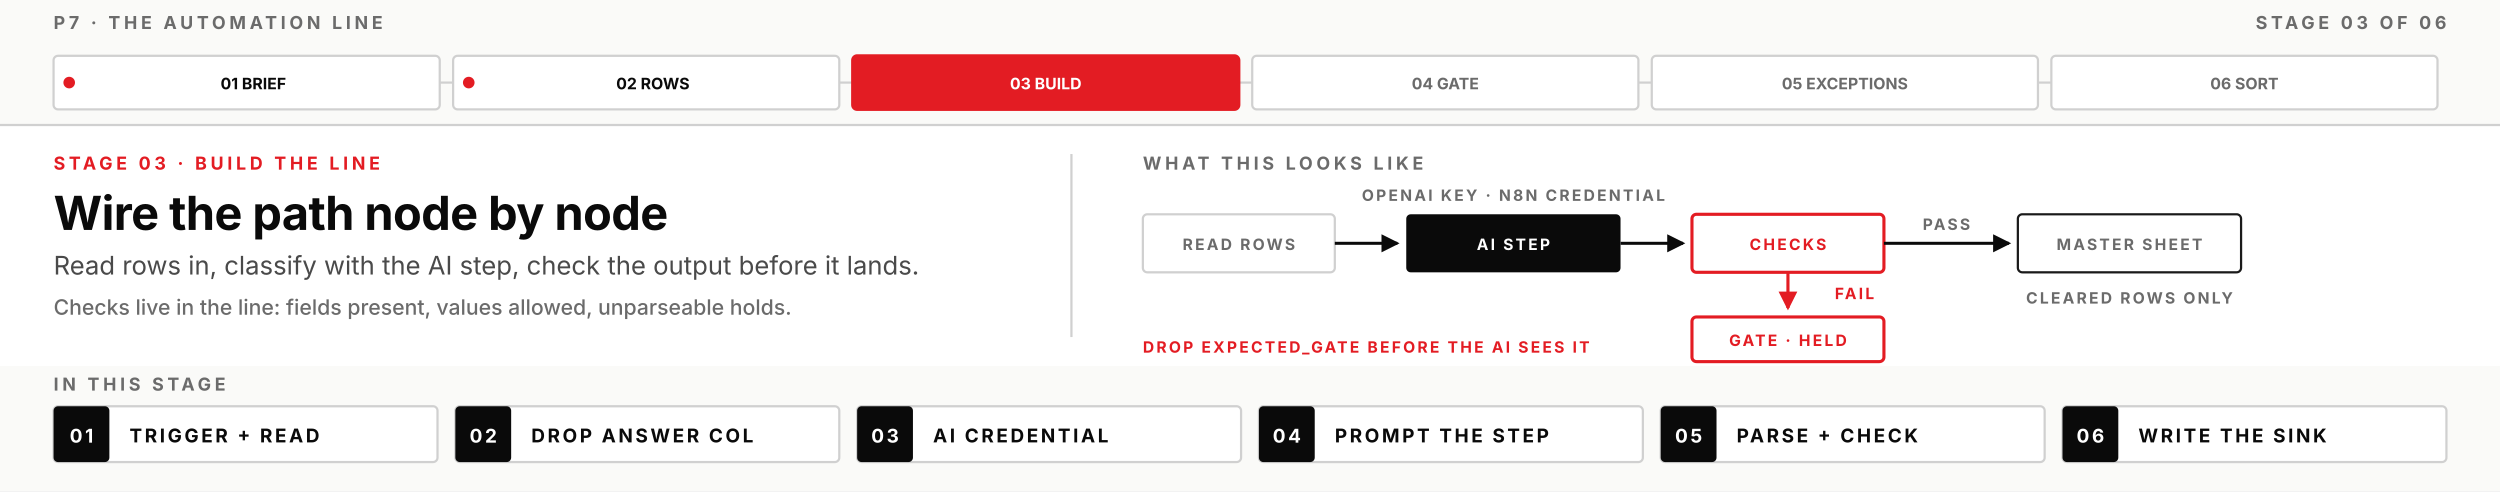
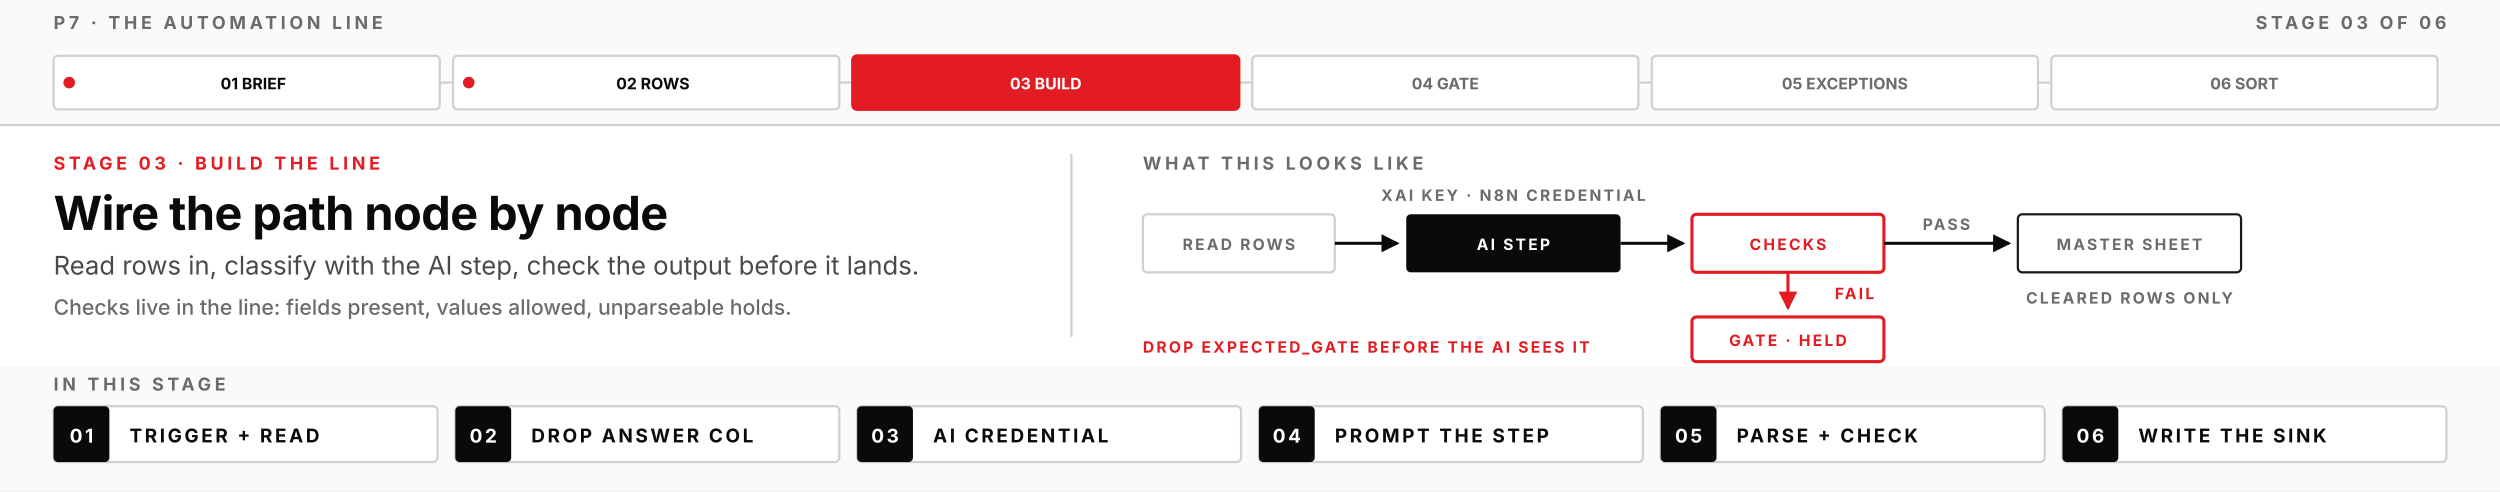
<svg xmlns="http://www.w3.org/2000/svg" viewBox="0 0 1120 220" role="img" aria-labelledby="title-p7-stage-build">
  <defs>
    <marker id="arrow" viewBox="0 0 8 8" refX="7" refY="4" markerWidth="6" markerHeight="6" orient="auto-start-reverse">
      <path d="M0 0 8 4 0 8Z" fill="#0A0A0A" />
    </marker>
    <marker id="arrow-red" viewBox="0 0 8 8" refX="7" refY="4" markerWidth="6" markerHeight="6" orient="auto-start-reverse">
      <path d="M0 0 8 4 0 8Z" fill="#E31C23" />
    </marker>
    <style>
      text { font-family: system-ui, "Inter", "Helvetica Neue", Arial, sans-serif; fill: #0A0A0A; }
      .micro { font-size: 8px; font-weight: 650; letter-spacing: 1.65px; }
      .tiny { font-size: 7px; font-weight: 650; letter-spacing: 1px; }
      .railtext { font-size: 7.1px; font-weight: 650; }
      .title { font-size: 21px; font-weight: 680; letter-spacing: -0.25px; }
      .purpose { font-size: 11.5px; font-weight: 430; fill: #4A4A4A; }
      .caption { font-size: 8.5px; font-weight: 650; letter-spacing: 1.15px; }
      .body { font-size: 9.5px; font-weight: 520; }
      .muted { fill: #6B6B6B; }
      .white { fill: #FFFFFF; }
      .red { fill: #E31C23; }
      .gold { fill: #A58650; }
      .line { fill: none; stroke: #0A0A0A; stroke-width: 1.35; vector-effect: non-scaling-stroke; }
      .hair { fill: none; stroke: #D0D0D0; stroke-width: 1; vector-effect: non-scaling-stroke; }
      .redline { fill: none; stroke: #E31C23; stroke-width: 1.4; vector-effect: non-scaling-stroke; }
      .goldline { fill: none; stroke: #A58650; stroke-width: 1.35; vector-effect: non-scaling-stroke; }
      .dash { stroke-dasharray: 5 4; }
    </style>
  </defs>
  <rect width="1120" height="220" fill="#FFFFFF" />
  <rect x="0" y="0" width="1120" height="56" fill="#FAFAF8" />
  <text x="24" y="13" class="micro muted">P7 · THE AUTOMATION LINE</text>
  <text x="1096" y="13" class="micro muted" text-anchor="end">STAGE 03 OF 06</text>
  <path d="M110.5 37H1005.5" class="hair" />
  <rect x="24" y="25" width="173" height="24" rx="2" fill="#FFFFFF" stroke="#D0D0D0" stroke-width="1" />
  <circle cx="31" cy="37" r="2.6" fill="#E31C23" />
  <text x="113.5" y="40" class="railtext" text-anchor="middle">01 BRIEF</text>
  <rect x="203" y="25" width="173" height="24" rx="2" fill="#FFFFFF" stroke="#D0D0D0" stroke-width="1" />
  <circle cx="210" cy="37" r="2.6" fill="#E31C23" />
  <text x="292.5" y="40" class="railtext" text-anchor="middle">02 ROWS</text>
  <rect x="382" y="25" width="173" height="24" rx="2" fill="#E31C23" stroke="#E31C23" stroke-width="1.4" />
  <text x="468.5" y="40" class="railtext white" text-anchor="middle">03 BUILD</text>
  <rect x="561" y="25" width="173" height="24" rx="2" fill="#FFFFFF" stroke="#D0D0D0" stroke-width="1" />
  <text x="647.5" y="40" class="railtext muted" text-anchor="middle">04 GATE</text>
  <rect x="740" y="25" width="173" height="24" rx="2" fill="#FFFFFF" stroke="#D0D0D0" stroke-width="1" />
  <text x="826.5" y="40" class="railtext muted" text-anchor="middle">05 EXCEPTIONS</text>
  <rect x="919" y="25" width="173" height="24" rx="2" fill="#FFFFFF" stroke="#D0D0D0" stroke-width="1" />
  <text x="1005.5" y="40" class="railtext muted" text-anchor="middle">06 SORT</text>
  <path d="M0 56H1120" class="hair" />
  <text x="24" y="76" class="micro red">STAGE 03 · BUILD THE LINE</text>
  <text x="24" y="103" class="title">Wire the path node by node</text>
  <text x="24" y="123" class="purpose">Read rows in, classify with the AI step, check the output before it lands.</text>
  <text x="24" y="141" class="body muted">Checks live in the line: fields present, values allowed, unparseable holds.</text>
  <path d="M480 69V151" class="hair" />
  <text x="512" y="76" class="micro muted">WHAT THIS LOOKS LIKE</text>
  <g aria-label="Node chain from read rows through AI step and checks to sheet or gate">
-     <text x="678" y="90" class="tiny muted" text-anchor="middle">OPENAI KEY · N8N CREDENTIAL</text>
+     <text x="678" y="90" class="tiny muted" text-anchor="middle">XAI KEY · N8N CREDENTIAL</text>
    <rect x="512" y="96" width="86" height="26" rx="2" fill="#FFFFFF" stroke="#D0D0D0" />
    <text x="555" y="112" class="tiny muted" text-anchor="middle">READ ROWS</text>
    <path d="M598 109H626" class="line" marker-end="url(#arrow)" />
    <rect x="630" y="96" width="96" height="26" rx="2" fill="#0A0A0A" />
    <text x="678" y="112" class="tiny white" text-anchor="middle">AI STEP</text>
    <path d="M726 109H754" class="line" marker-end="url(#arrow)" />
    <rect x="758" y="96" width="86" height="26" rx="2" fill="#FFFFFF" stroke="#E31C23" stroke-width="1.4" />
    <text x="801" y="112" class="tiny red" text-anchor="middle">CHECKS</text>
    <path d="M844 109H900" class="line" marker-end="url(#arrow)" />
    <text x="872" y="103" class="tiny muted" text-anchor="middle">PASS</text>
    <rect x="904" y="96" width="100" height="26" rx="2" fill="#FFFFFF" stroke="#1A1A1A" />
    <text x="954" y="112" class="tiny muted" text-anchor="middle">MASTER SHEET</text>
    <path d="M801 122V138" class="redline" marker-end="url(#arrow-red)" />
    <text x="822" y="134" class="tiny red">FAIL</text>
    <rect x="758" y="142" width="86" height="20" rx="2" fill="#FFFFFF" stroke="#E31C23" stroke-width="1.4" />
    <text x="801" y="155" class="tiny red" text-anchor="middle">GATE · HELD</text>
    <text x="954" y="136" class="tiny muted" text-anchor="middle">CLEARED ROWS ONLY</text>
    <text x="512" y="158" class="tiny red">DROP EXPECTED_GATE BEFORE THE AI SEES IT</text>
  </g>
  <rect x="0" y="164" width="1120" height="56" fill="#FAFAF8" />
  <text x="24" y="175" class="micro muted">IN THIS STAGE</text>
  <rect x="24" y="182" width="172" height="25" rx="2" fill="#FFFFFF" stroke="#D0D0D0" />
  <rect x="24" y="182" width="25" height="25" rx="2" fill="#0A0A0A" />
  <text x="36.5" y="198.3" class="caption white" text-anchor="middle">01</text>
  <text x="58" y="198.2" class="caption">TRIGGER + READ</text>
  <rect x="204" y="182" width="172" height="25" rx="2" fill="#FFFFFF" stroke="#D0D0D0" />
  <rect x="204" y="182" width="25" height="25" rx="2" fill="#0A0A0A" />
  <text x="216.5" y="198.3" class="caption white" text-anchor="middle">02</text>
  <text x="238" y="198.2" class="caption">DROP ANSWER COL</text>
  <rect x="384" y="182" width="172" height="25" rx="2" fill="#FFFFFF" stroke="#D0D0D0" />
  <rect x="384" y="182" width="25" height="25" rx="2" fill="#0A0A0A" />
  <text x="396.5" y="198.3" class="caption white" text-anchor="middle">03</text>
  <text x="418" y="198.2" class="caption">AI CREDENTIAL</text>
  <rect x="564" y="182" width="172" height="25" rx="2" fill="#FFFFFF" stroke="#D0D0D0" />
  <rect x="564" y="182" width="25" height="25" rx="2" fill="#0A0A0A" />
  <text x="576.5" y="198.3" class="caption white" text-anchor="middle">04</text>
  <text x="598" y="198.2" class="caption">PROMPT THE STEP</text>
  <rect x="744" y="182" width="172" height="25" rx="2" fill="#FFFFFF" stroke="#D0D0D0" />
  <rect x="744" y="182" width="25" height="25" rx="2" fill="#0A0A0A" />
  <text x="756.5" y="198.3" class="caption white" text-anchor="middle">05</text>
  <text x="778" y="198.2" class="caption">PARSE + CHECK</text>
  <rect x="924" y="182" width="172" height="25" rx="2" fill="#FFFFFF" stroke="#D0D0D0" />
  <rect x="924" y="182" width="25" height="25" rx="2" fill="#0A0A0A" />
  <text x="936.5" y="198.3" class="caption white" text-anchor="middle">06</text>
  <text x="958" y="198.2" class="caption">WRITE THE SINK</text>
</svg>
